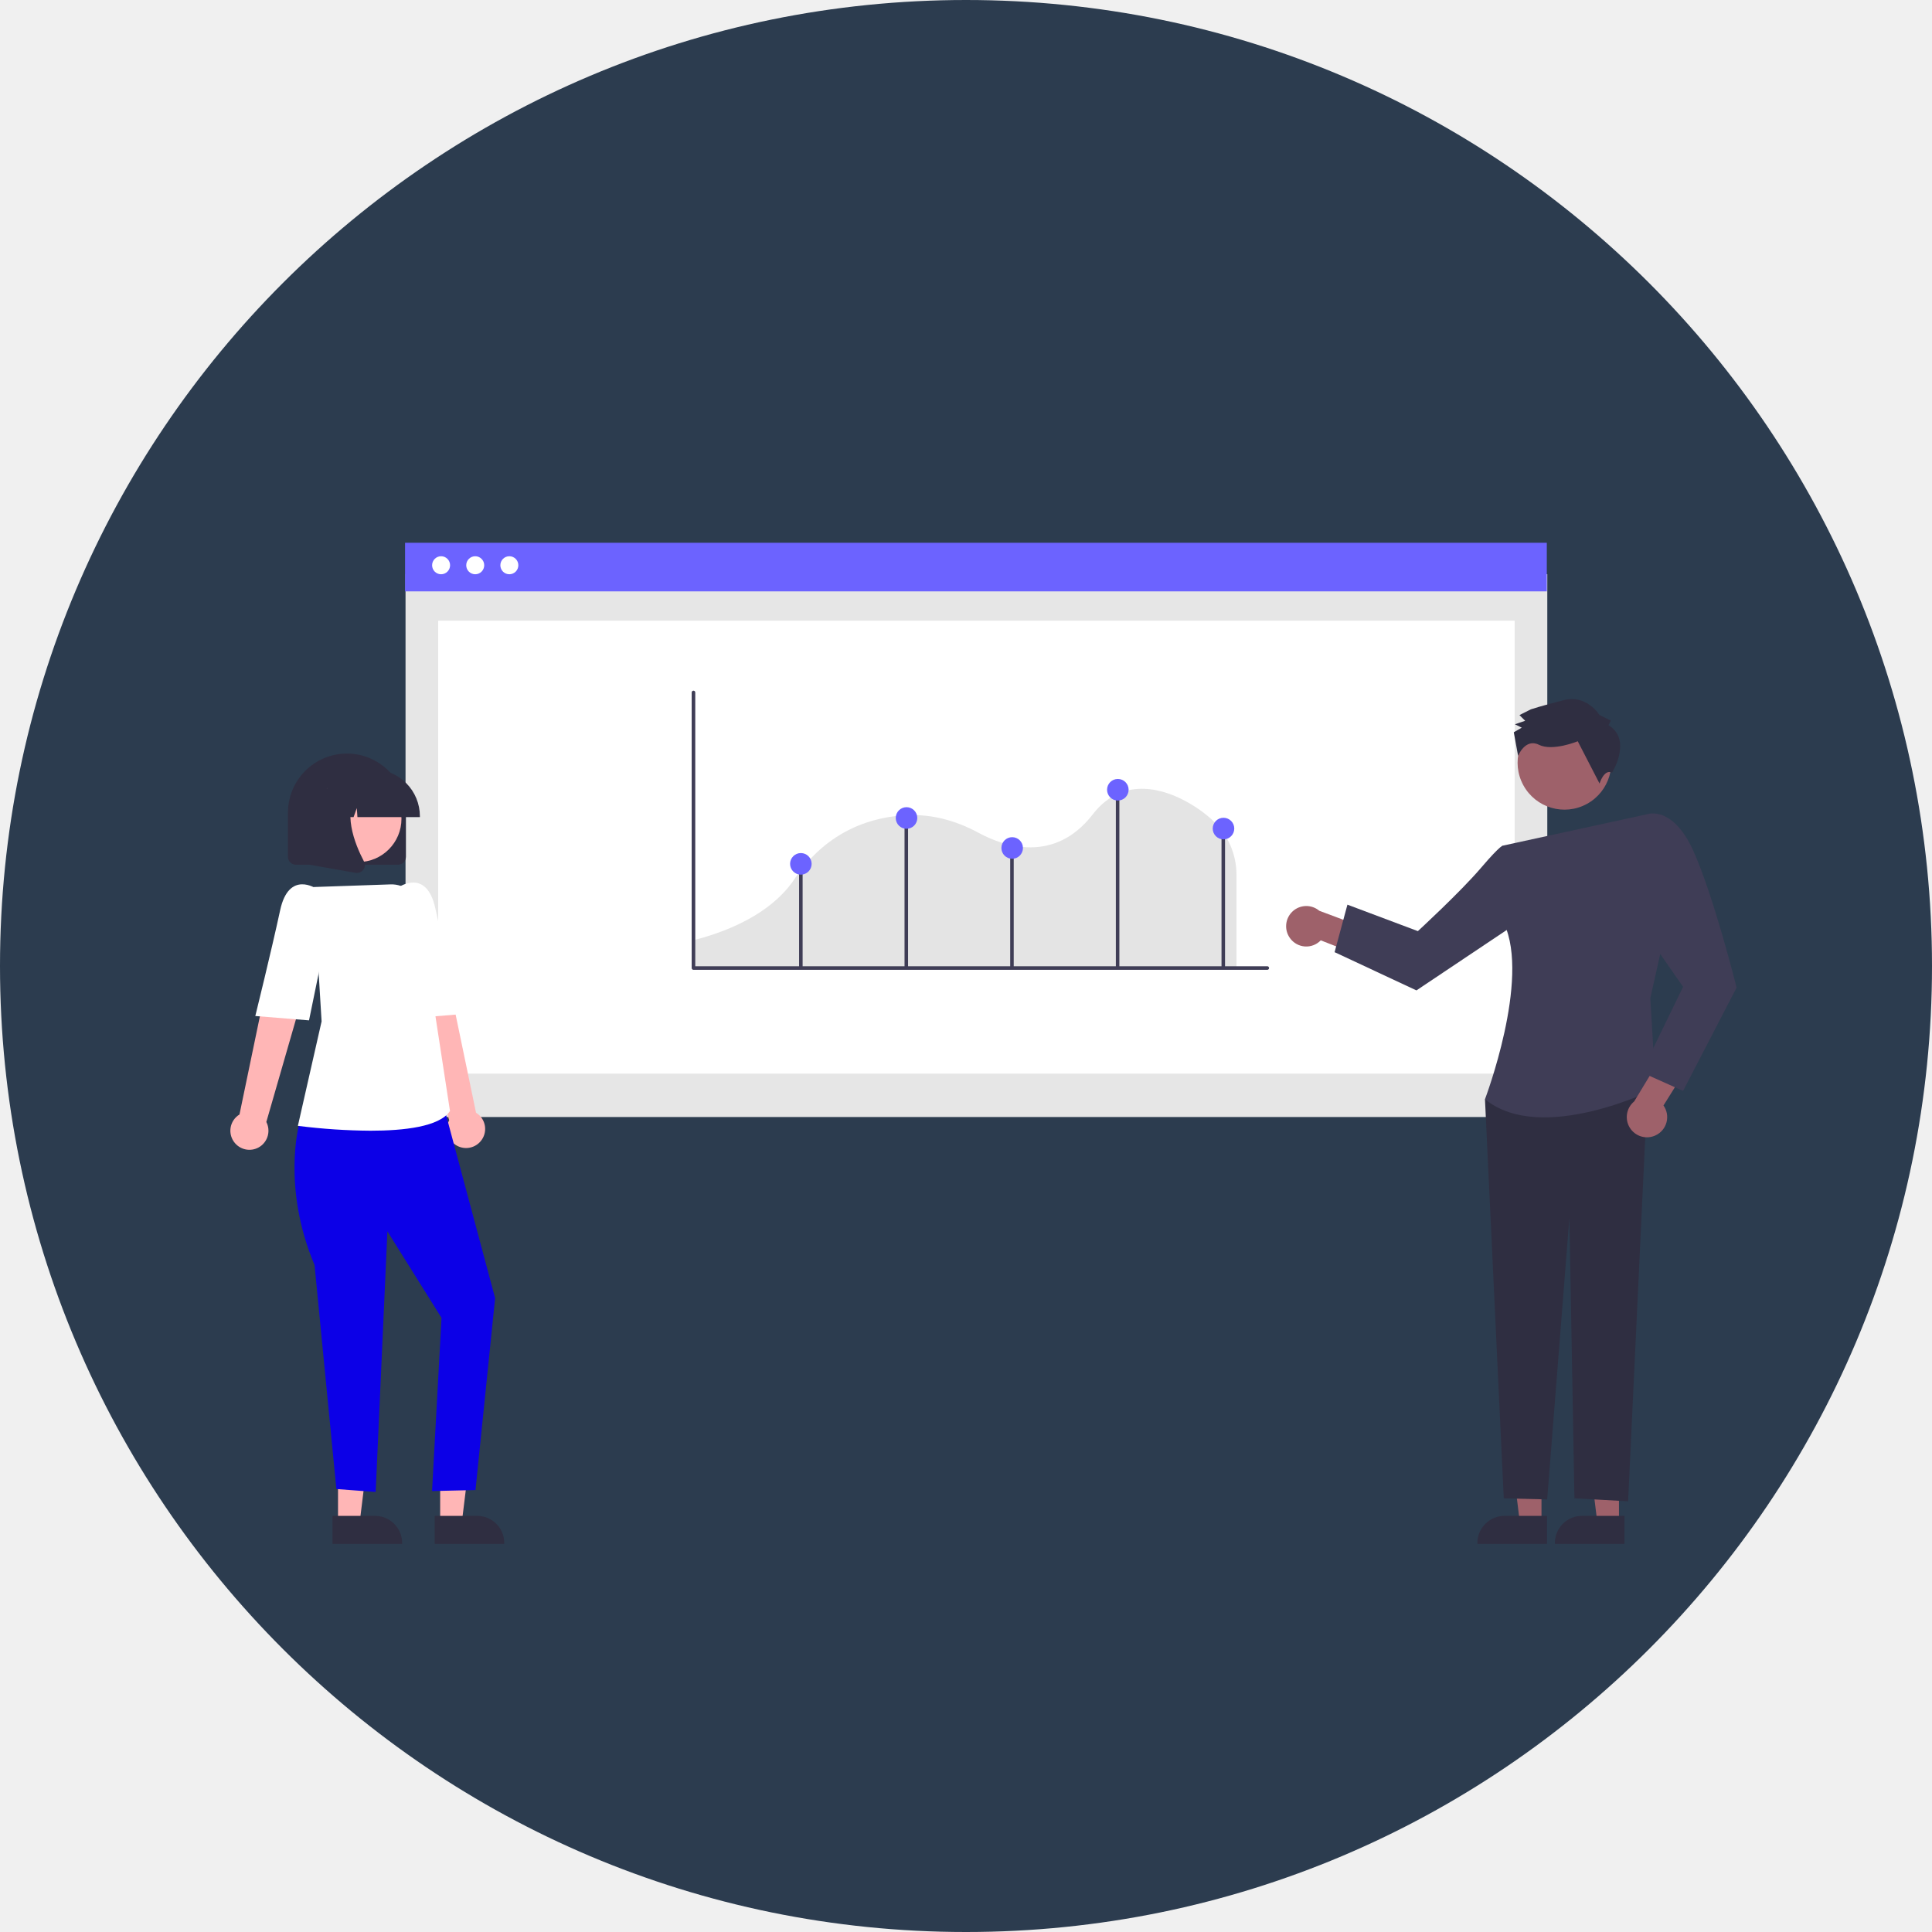
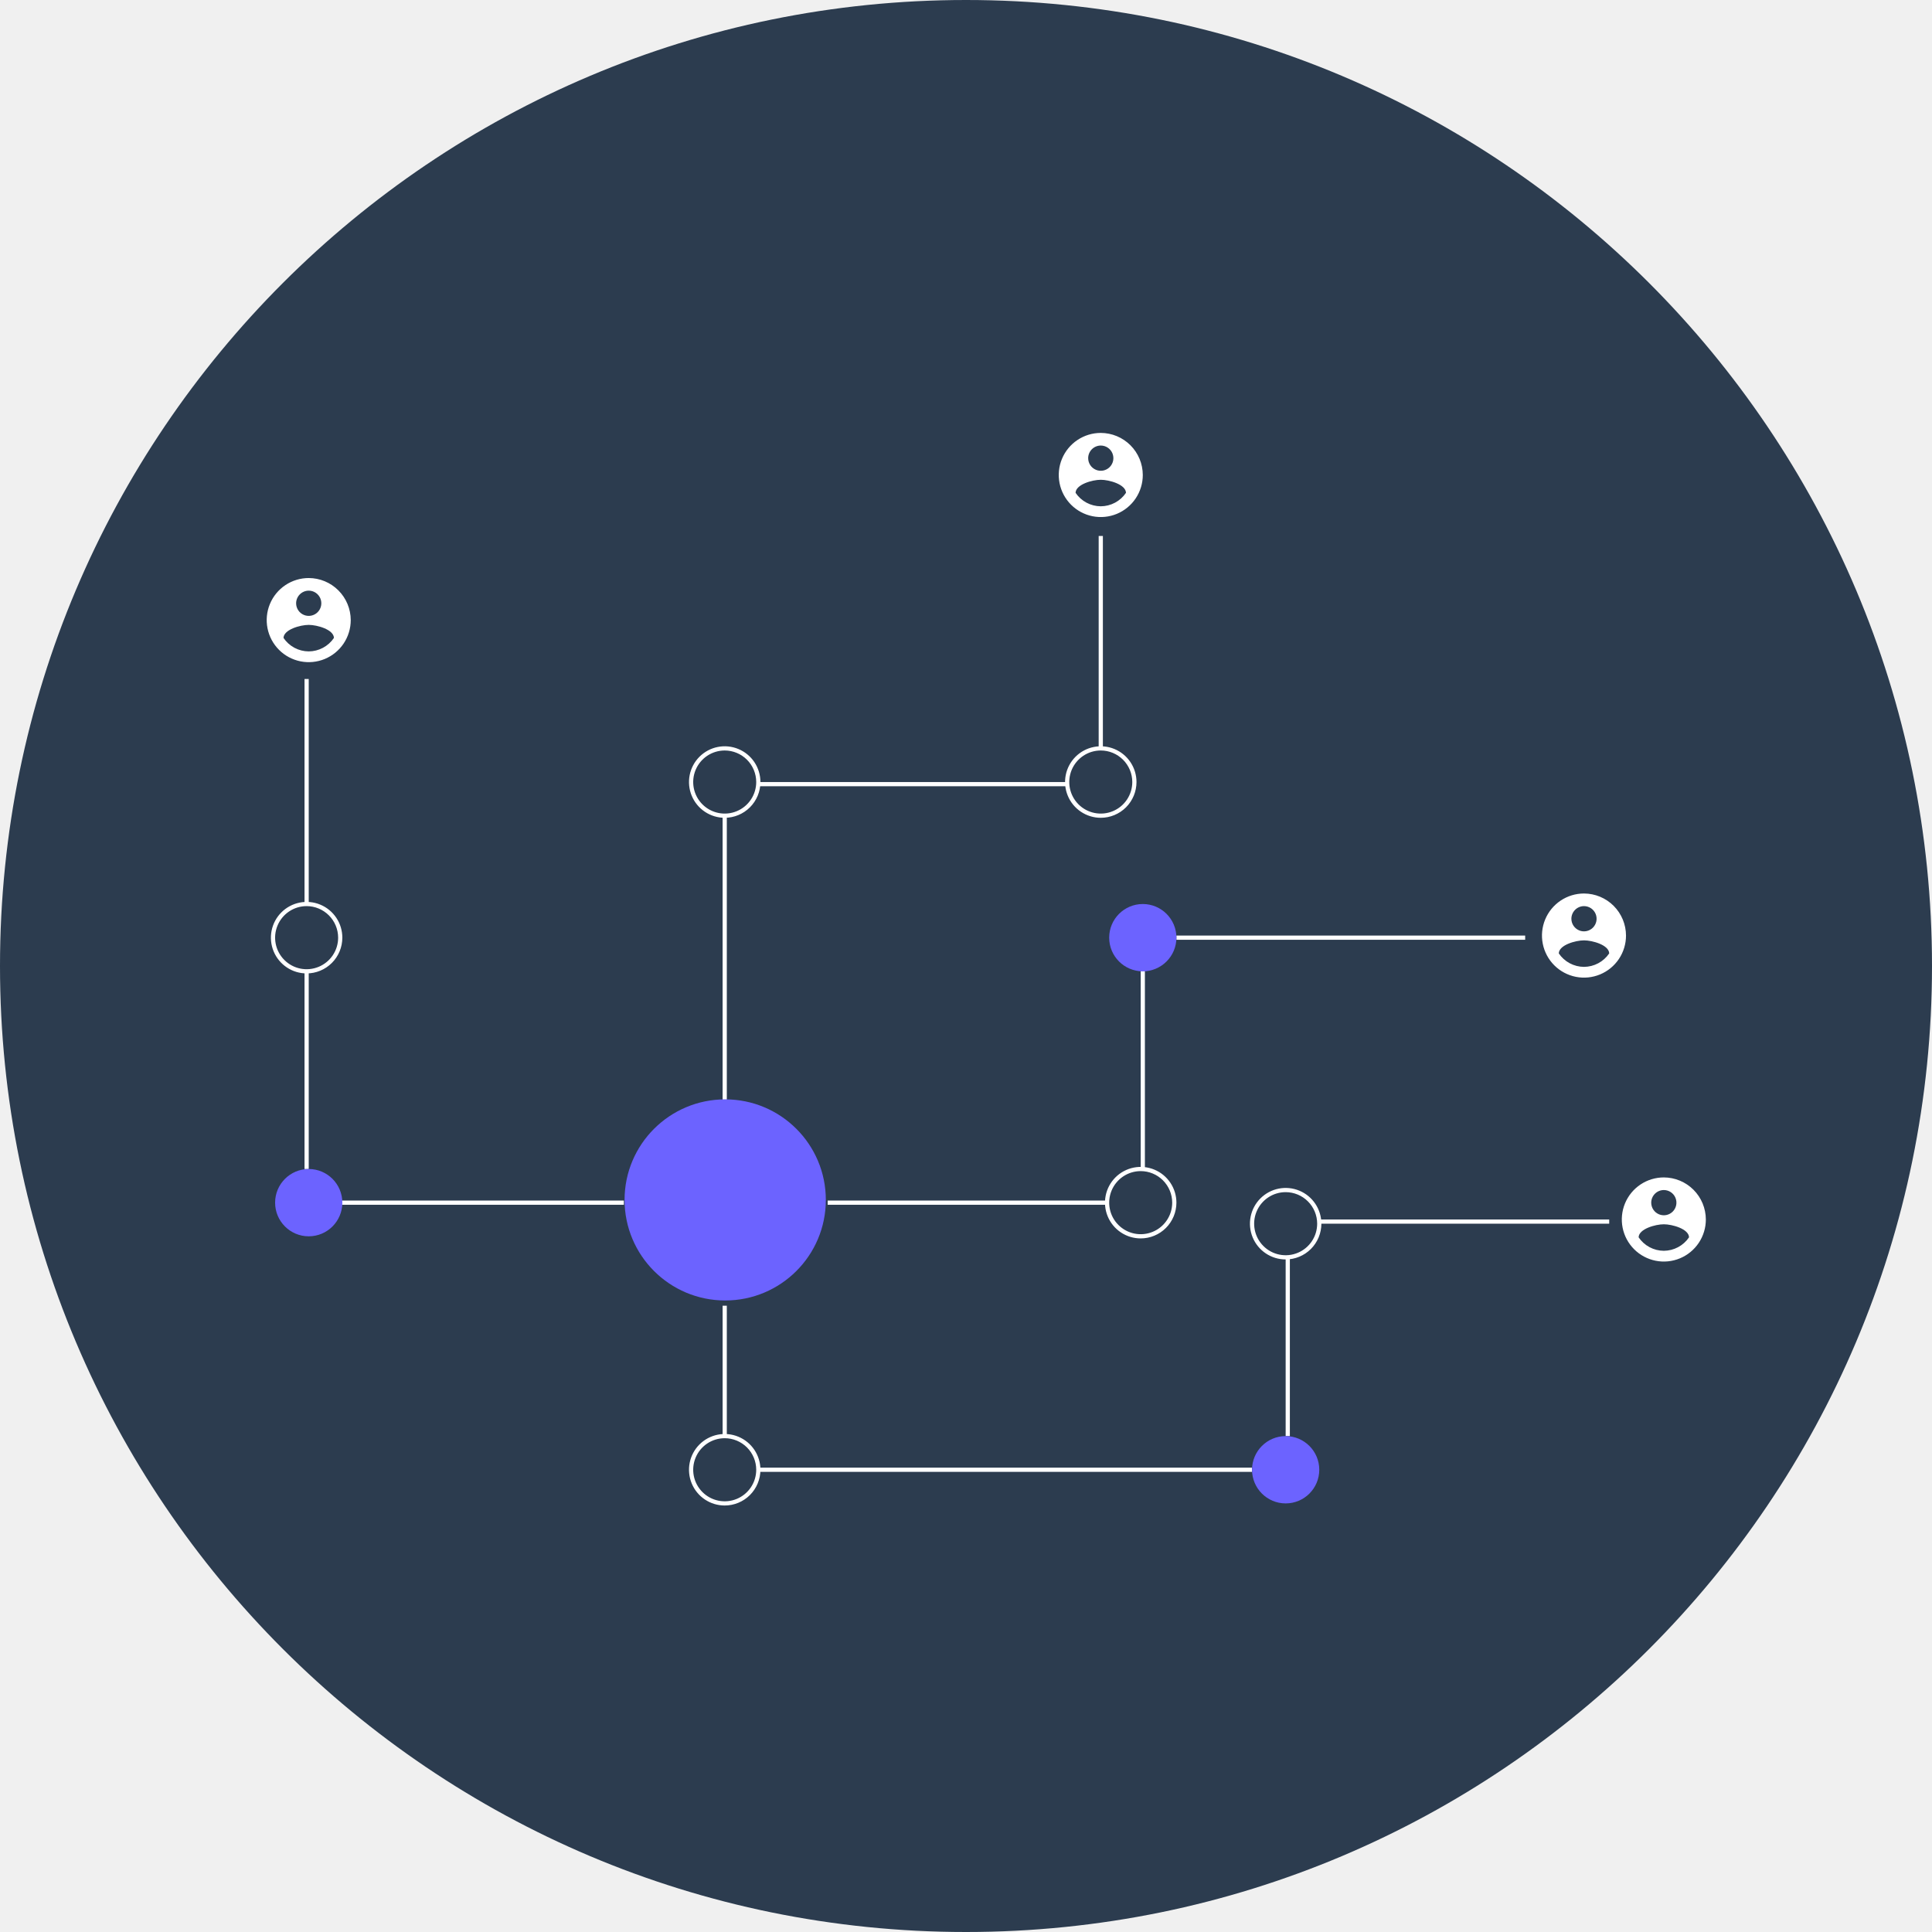
<svg xmlns="http://www.w3.org/2000/svg" width="200" height="200" viewBox="0 0 299 299" fill="none">
  <circle cx="149.5" cy="149.5" r="149.5" fill="#2C3C4F" />
-   <path d="M239.462 88.855H62.762V172.872H239.462V88.855Z" fill="#E6E6E6" />
-   <path d="M234.41 96.059H67.815V166.158H234.41V96.059Z" fill="white" />
-   <path d="M239.387 84H62.687V91.522H239.387V84Z" fill="#6C63FF" />
-   <path d="M68.265 88.873C69.033 88.873 69.656 88.249 69.656 87.479C69.656 86.709 69.033 86.085 68.265 86.085C67.496 86.085 66.874 86.709 66.874 87.479C66.874 88.249 67.496 88.873 68.265 88.873Z" fill="white" />
-   <path d="M73.546 88.873C74.315 88.873 74.938 88.249 74.938 87.479C74.938 86.709 74.315 86.085 73.546 86.085C72.778 86.085 72.155 86.709 72.155 87.479C72.155 88.249 72.778 88.873 73.546 88.873Z" fill="white" />
-   <path d="M78.827 88.873C79.596 88.873 80.219 88.249 80.219 87.479C80.219 86.709 79.596 86.085 78.827 86.085C78.059 86.085 77.436 86.709 77.436 87.479C77.436 88.249 78.059 88.873 78.827 88.873Z" fill="white" />
-   <path d="M107.162 149.756H191.361V135.295C191.348 133.771 191.031 132.264 190.429 130.863C189.828 129.463 188.953 128.197 187.856 127.14L187.833 127.117C186.329 125.605 181.303 121.768 176.103 122.093C173.356 122.265 171.005 123.591 169.114 126.036C163.227 133.649 155.495 131.079 151.409 128.87C147.809 126.922 144.132 126.008 140.48 126.154C135.366 126.354 128.167 128.242 122.917 136.099C120.911 139.097 116.551 143.167 107.162 145.559V149.756Z" fill="#E4E4E4" />
-   <path d="M196.124 150.093H107.323C107.25 150.093 107.179 150.064 107.127 150.011C107.075 149.959 107.045 149.888 107.045 149.815V107.166C107.045 107.092 107.075 107.021 107.127 106.969C107.179 106.917 107.25 106.887 107.323 106.887C107.397 106.887 107.468 106.917 107.52 106.969C107.572 107.021 107.601 107.092 107.601 107.166V149.536H196.124C196.198 149.536 196.269 149.565 196.321 149.618C196.373 149.67 196.402 149.741 196.402 149.815C196.402 149.888 196.373 149.959 196.321 150.011C196.269 150.064 196.198 150.093 196.124 150.093Z" fill="#3F3D56" />
-   <path d="M124.215 133.692H123.67V149.701H124.215V133.692Z" fill="#3F3D56" />
-   <path d="M140.533 126.215H139.988V149.701H140.533V126.215Z" fill="#3F3D56" />
-   <path d="M156.885 131.131H156.34V149.701H156.885V131.131Z" fill="#3F3D56" />
-   <path d="M173.237 122.119H172.692V149.701H173.237V122.119Z" fill="#3F3D56" />
-   <path d="M189.589 128.4H189.044V149.701H189.589V128.4Z" fill="#3F3D56" />
-   <path d="M140.294 128.263C141.215 128.263 141.962 127.515 141.962 126.592C141.962 125.669 141.215 124.921 140.294 124.921C139.374 124.921 138.627 125.669 138.627 126.592C138.627 127.515 139.374 128.263 140.294 128.263Z" fill="#6C63FF" />
-   <path d="M172.998 123.893C173.919 123.893 174.666 123.145 174.666 122.223C174.666 121.3 173.919 120.552 172.998 120.552C172.077 120.552 171.331 121.3 171.331 122.223C171.331 123.145 172.077 123.893 172.998 123.893Z" fill="#6C63FF" />
-   <path d="M156.646 132.905C157.567 132.905 158.314 132.157 158.314 131.234C158.314 130.312 157.567 129.563 156.646 129.563C155.725 129.563 154.979 130.312 154.979 131.234C154.979 132.157 155.725 132.905 156.646 132.905Z" fill="#6C63FF" />
-   <path d="M123.942 135.363C124.863 135.363 125.61 134.615 125.61 133.692C125.61 132.769 124.863 132.021 123.942 132.021C123.021 132.021 122.275 132.769 122.275 133.692C122.275 134.615 123.021 135.363 123.942 135.363Z" fill="#6C63FF" />
-   <path d="M189.35 129.901C190.271 129.901 191.018 129.153 191.018 128.23C191.018 127.308 190.271 126.56 189.35 126.56C188.429 126.56 187.683 127.308 187.683 128.23C187.683 129.153 188.429 129.901 189.35 129.901Z" fill="#6C63FF" />
-   <path d="M52.313 235.691H55.654L57.244 222.777L52.313 222.778L52.313 235.691Z" fill="#FFB6B6" />
-   <path d="M51.461 234.598L58.041 234.598H58.041C59.153 234.598 60.22 235.04 61.006 235.828C61.792 236.616 62.234 237.685 62.234 238.799V238.936L51.461 238.936L51.461 234.598Z" fill="#2F2E41" />
-   <path d="M68.12 235.691H71.461L73.051 222.777L68.12 222.778L68.12 235.691Z" fill="#FFB6B6" />
-   <path d="M67.268 234.598L73.848 234.598H73.848C74.96 234.598 76.026 235.04 76.813 235.828C77.599 236.616 78.041 237.685 78.041 238.799V238.936L67.268 238.936L67.268 234.598Z" fill="#2F2E41" />
-   <path d="M74.356 176.654C74.638 176.332 74.847 175.951 74.966 175.539C75.086 175.128 75.114 174.695 75.049 174.271C74.984 173.847 74.827 173.442 74.588 173.086C74.35 172.73 74.037 172.43 73.671 172.208L68.234 146.049L62.31 148.388L69.517 173.366C69.186 174.007 69.101 174.748 69.278 175.448C69.455 176.147 69.883 176.758 70.479 177.163C71.075 177.568 71.799 177.741 72.514 177.647C73.228 177.553 73.884 177.2 74.356 176.654V176.654Z" fill="#FFB6B6" />
-   <path d="M48.73 171.617L46.267 174.122C46.267 174.122 43.627 183.817 48.679 195.774L52.059 230.443L58.139 230.901L59.954 190.568L68.329 203.956L66.866 230.758L73.587 230.603L76.625 200.905L68.329 169.914L48.73 171.617Z" fill="#0C00E7" />
-   <path d="M57.341 174.991C53.632 174.965 49.929 174.72 46.249 174.257L46.101 174.237L49.771 158.074L48.507 137.279L60.441 136.869C61.521 136.83 62.578 137.192 63.408 137.886C64.238 138.579 64.784 139.556 64.939 140.628L67.382 157.219L69.641 171.939L69.611 171.983C67.987 174.369 62.559 174.991 57.341 174.991Z" fill="white" />
-   <path d="M59.355 140.309L61.78 137.263C61.78 137.263 66.031 134.35 67.376 140.592C68.721 146.833 71.221 156.966 71.221 156.966L62.909 157.641L59.355 140.309Z" fill="white" />
-   <path d="M36.378 176.927C36.096 176.605 35.888 176.225 35.768 175.813C35.648 175.401 35.62 174.968 35.685 174.544C35.75 174.12 35.907 173.716 36.145 173.36C36.384 173.003 36.697 172.703 37.063 172.481L42.5 146.323L48.424 148.661L41.217 173.639C41.548 174.28 41.633 175.021 41.456 175.721C41.279 176.421 40.851 177.031 40.255 177.437C39.659 177.842 38.935 178.014 38.22 177.92C37.506 177.826 36.85 177.473 36.378 176.927V176.927Z" fill="#FFB6B6" />
-   <path d="M51.379 140.582L48.954 137.536C48.954 137.536 44.703 134.623 43.358 140.865C42.013 147.106 39.513 157.239 39.513 157.239L47.825 157.913L51.379 140.582Z" fill="white" />
-   <path d="M61.597 133.827H45.79C45.465 133.827 45.153 133.698 44.923 133.467C44.693 133.237 44.564 132.924 44.564 132.599V125.771C44.564 123.345 45.526 121.018 47.238 119.303C48.95 117.587 51.272 116.623 53.694 116.623C56.115 116.623 58.437 117.587 60.149 119.303C61.861 121.018 62.823 123.345 62.823 125.771V132.599C62.823 132.924 62.694 133.237 62.464 133.467C62.234 133.698 61.922 133.827 61.597 133.827V133.827Z" fill="#2F2E41" />
-   <path d="M55.439 133.417C59.136 133.417 62.133 130.414 62.133 126.709C62.133 123.005 59.136 120.002 55.439 120.002C51.742 120.002 48.745 123.005 48.745 126.709C48.745 130.414 51.742 133.417 55.439 133.417Z" fill="#FFB6B6" />
-   <path d="M64.983 126.454H55.318L55.219 125.064L54.723 126.454H53.235L53.038 123.698L52.056 126.454H49.176V126.318C49.179 124.399 49.94 122.56 51.294 121.203C52.648 119.846 54.484 119.083 56.399 119.081H57.761C59.676 119.083 61.512 119.846 62.866 121.203C64.22 122.56 64.981 124.399 64.983 126.318V126.454Z" fill="#2F2E41" />
-   <path d="M55.239 135.102C55.166 135.102 55.093 135.096 55.022 135.083L47.944 133.832V122.111H55.735L55.542 122.336C52.858 125.472 54.88 130.558 56.324 133.31C56.431 133.512 56.478 133.739 56.461 133.967C56.444 134.194 56.364 134.412 56.228 134.595C56.115 134.752 55.966 134.88 55.794 134.968C55.622 135.056 55.432 135.102 55.239 135.102Z" fill="#2F2E41" />
-   <path d="M250.556 235.691H247.215L245.625 222.777L250.557 222.778L250.556 235.691Z" fill="#9E616A" />
-   <path d="M251.408 238.936L240.635 238.936V238.799C240.635 237.685 241.077 236.616 241.863 235.828C242.649 235.04 243.716 234.598 244.828 234.598H244.828L251.408 234.598L251.408 238.936Z" fill="#2F2E41" />
-   <path d="M238.564 235.691H235.223L233.634 222.777L238.565 222.778L238.564 235.691Z" fill="#9E616A" />
-   <path d="M239.417 238.936L228.643 238.936V238.799C228.643 237.685 229.085 236.616 229.872 235.828C230.658 235.04 231.725 234.598 232.837 234.598H232.837L239.417 234.598L239.417 238.936Z" fill="#2F2E41" />
-   <path d="M199.651 145.202C199.918 145.57 200.262 145.875 200.659 146.095C201.057 146.316 201.497 146.446 201.95 146.477C202.403 146.508 202.858 146.439 203.281 146.275C203.705 146.112 204.087 145.857 204.402 145.529L211.013 148.116L213.562 144.473L204.175 140.951C203.59 140.458 202.844 140.197 202.08 140.218C201.316 140.239 200.586 140.539 200.028 141.063C199.471 141.587 199.124 142.298 199.055 143.061C198.985 143.824 199.197 144.586 199.651 145.202V145.202Z" fill="#9E616A" />
-   <path d="M238.522 167.271L229.818 170.116L232.726 231.887L239.443 232.054L242.881 188.492L243.662 231.882L251.969 232.341L255.031 167.271H238.522Z" fill="#2F2E41" />
-   <path d="M232.649 130.858L254.99 125.994L257.474 145.269L255.405 154.48L256.234 168.476C256.234 168.476 238.569 177.286 229.818 170.116C229.818 170.116 236.851 151.603 232.774 142.937L232.649 130.858Z" fill="#3F3D56" />
-   <path d="M236.518 133.585L232.649 130.858C232.649 130.858 232.421 130.541 229.196 134.318C225.972 138.095 219.431 144.103 219.431 144.103L208.53 140.007L206.544 147.359L219.213 153.275L237.15 141.272L236.518 133.585Z" fill="#3F3D56" />
-   <path d="M256.238 175.702C256.649 175.508 257.012 175.226 257.302 174.875C257.592 174.525 257.802 174.116 257.916 173.676C258.031 173.235 258.048 172.775 257.967 172.328C257.885 171.88 257.706 171.456 257.443 171.085L261.211 165.058L258.115 161.871L252.913 170.456C252.32 170.941 251.926 171.626 251.804 172.382C251.681 173.138 251.84 173.913 252.25 174.559C252.66 175.206 253.293 175.679 254.028 175.89C254.763 176.101 255.549 176.034 256.238 175.702V175.702Z" fill="#9E616A" />
-   <path d="M251.505 129.791L254.99 125.994C254.99 125.994 258.872 124.639 262.045 131.64C265.217 138.641 268.76 152.841 268.76 152.841L260.476 168.83L254.043 165.949L260.476 152.728L253.668 142.937L251.505 129.791Z" fill="#3F3D56" />
-   <path d="M245.597 124.413C249.111 122.488 250.402 118.073 248.481 114.551C246.56 111.03 242.154 109.736 238.64 111.661C235.125 113.585 233.834 118.001 235.755 121.522C237.676 125.044 242.082 126.338 245.597 124.413Z" fill="#9E616A" />
-   <path d="M248.939 112.227L249.29 111.518L247.521 110.637C247.521 110.637 245.57 107.456 242.039 108.35C238.507 109.244 236.919 109.779 236.919 109.779L235.154 110.669L236.04 111.552L234.451 112.087L235.512 112.615L234.277 113.327L234.942 116.973C234.942 116.973 236.046 114.207 238.169 115.264C240.292 116.321 244.175 114.718 244.175 114.718L247.548 121.26C247.548 121.26 248.244 118.966 249.485 119.578C249.485 119.578 252.655 114.519 248.939 112.227Z" fill="#2F2E41" />
+   <path d="M47.779 105.082H47.129V139.908H47.779V105.082Z" fill="white" />
+   <path d="M47.779 150.275H47.129V180.919H47.779V150.275Z" fill="white" />
+   <path d="M96.551 185.801H46.153V186.452H96.551V185.801Z" fill="white" />
+   <path d="M170.684 82.948H170.033V115.822H170.684V82.948Z" fill="white" />
+   <path d="M165.156 121.03H117.349V121.681H165.156V121.03Z" fill="white" />
+   <path d="M112.483 126.237H111.832V170.177H112.483V126.237Z" fill="white" />
+   <path d="M47.454 150.648C46.361 150.648 45.292 150.324 44.383 149.716C43.474 149.108 42.765 148.244 42.347 147.233C41.929 146.222 41.819 145.109 42.032 144.036C42.246 142.962 42.772 141.976 43.545 141.203C44.318 140.429 45.303 139.902 46.375 139.688C47.448 139.475 48.559 139.584 49.569 140.003C50.579 140.422 51.442 141.131 52.05 142.041C52.657 142.951 52.981 144.021 52.981 145.115C52.98 146.582 52.397 147.989 51.36 149.026C50.324 150.063 48.919 150.647 47.454 150.648V150.648ZM47.454 140.233C46.489 140.233 45.546 140.519 44.744 141.056C43.942 141.592 43.317 142.355 42.948 143.247C42.579 144.139 42.482 145.121 42.67 146.068C42.858 147.015 43.323 147.885 44.005 148.567C44.687 149.25 45.556 149.715 46.502 149.904C47.448 150.092 48.429 149.995 49.32 149.626C50.211 149.256 50.973 148.631 51.509 147.828C52.045 147.025 52.331 146.081 52.331 145.115C52.33 143.821 51.815 142.58 50.901 141.665C49.986 140.749 48.747 140.234 47.454 140.233V140.233Z" fill="white" />
+   <path d="M47.779 191.334C50.652 191.334 52.981 189.002 52.981 186.126C52.981 183.25 50.652 180.918 47.779 180.918C44.906 180.918 42.576 183.25 42.576 186.126C42.576 189.002 44.906 191.334 47.779 191.334Z" fill="#6C63FF" />
+   <path d="M112.233 201.265C120.834 201.265 127.807 194.297 127.807 185.702C127.807 177.107 120.834 170.14 112.233 170.14C103.632 170.14 96.659 177.107 96.659 185.702C96.659 194.297 103.632 201.265 112.233 201.265Z" fill="#6C63FF" />
+   <path d="M236.038 144.79H182.064V145.441H236.038V144.79Z" fill="white" />
+   <path d="M177.186 150.275H176.536V180.919H177.186V150.275Z" fill="white" />
+   <path d="M171.334 185.801H128.09V186.452H171.334V185.801Z" fill="white" />
+   <path d="M249.043 188.73H204.173V189.381H249.043V188.73Z" fill="white" />
+   <path d="M199.621 194.588H198.971V222.254H199.621V194.588Z" fill="white" />
+   <path d="M193.769 227.137H117.36V227.788H193.769V227.137Z" fill="white" />
+   <path d="M112.483 202.075H111.833V222.255H112.483V202.075Z" fill="white" />
+   <path d="M176.861 150.323C179.734 150.323 182.063 147.992 182.063 145.115C182.063 142.239 179.734 139.908 176.861 139.908C173.988 139.908 171.659 142.239 171.659 145.115C171.659 147.992 173.988 150.323 176.861 150.323Z" fill="#6C63FF" />
+   <path d="M170.358 126.563C169.265 126.563 168.196 126.238 167.287 125.63C166.378 125.022 165.67 124.158 165.252 123.147C164.833 122.136 164.724 121.024 164.937 119.95C165.15 118.877 165.677 117.891 166.45 117.117C167.223 116.343 168.208 115.816 169.28 115.603C170.352 115.389 171.464 115.499 172.474 115.918C173.484 116.337 174.347 117.046 174.954 117.956C175.562 118.866 175.886 119.935 175.886 121.03C175.884 122.497 175.301 123.903 174.265 124.941C173.229 125.978 171.824 126.561 170.358 126.563V126.563ZM170.358 116.148C169.394 116.148 168.451 116.434 167.649 116.97C166.847 117.507 166.222 118.269 165.852 119.161C165.483 120.054 165.387 121.035 165.575 121.982C165.763 122.929 166.228 123.799 166.91 124.482C167.592 125.165 168.461 125.63 169.407 125.818C170.353 126.007 171.334 125.91 172.225 125.54C173.116 125.171 173.878 124.545 174.413 123.742C174.949 122.939 175.235 121.995 175.235 121.03C175.234 119.735 174.72 118.494 173.805 117.579C172.891 116.664 171.651 116.149 170.358 116.148V116.148Z" fill="white" />
+   <path d="M112.158 126.563C111.064 126.563 109.996 126.238 109.087 125.63C108.178 125.022 107.469 124.158 107.051 123.147C106.633 122.136 106.523 121.024 106.736 119.95C106.95 118.877 107.476 117.891 108.249 117.117C109.022 116.343 110.007 115.816 111.079 115.603C112.151 115.389 113.263 115.499 114.273 115.918C115.283 116.337 116.146 117.046 116.754 117.956C117.361 118.866 117.685 119.935 117.685 121.03C117.683 122.497 117.101 123.903 116.064 124.941C115.028 125.978 113.623 126.561 112.158 126.563V126.563ZM112.158 116.148C111.193 116.148 110.25 116.434 109.448 116.97C108.646 117.507 108.021 118.269 107.652 119.161C107.283 120.054 107.186 121.035 107.374 121.982C107.562 122.929 108.027 123.799 108.709 124.482C109.391 125.165 110.26 125.63 111.206 125.818C112.152 126.007 113.133 125.91 114.024 125.54C114.915 125.171 115.677 124.545 116.213 123.742C116.749 122.939 117.035 121.995 117.035 121.03C117.033 119.735 116.519 118.494 115.605 117.579C114.69 116.664 113.451 116.149 112.158 116.148V116.148Z" fill="white" />
+   <path d="M198.971 194.914C197.878 194.914 196.809 194.59 195.9 193.982C194.991 193.374 194.283 192.509 193.864 191.498C193.446 190.487 193.337 189.375 193.55 188.301C193.763 187.228 194.29 186.242 195.063 185.468C195.836 184.694 196.82 184.167 197.893 183.954C198.965 183.74 200.076 183.85 201.086 184.269C202.096 184.688 202.96 185.397 203.567 186.307C204.174 187.217 204.499 188.286 204.499 189.381C204.497 190.848 203.914 192.254 202.878 193.292C201.842 194.329 200.437 194.912 198.971 194.914V194.914ZM198.971 184.499C198.006 184.499 197.063 184.785 196.261 185.321C195.459 185.858 194.834 186.62 194.465 187.513C194.096 188.405 193.999 189.386 194.188 190.333C194.376 191.28 194.84 192.15 195.522 192.833C196.204 193.516 197.074 193.981 198.02 194.169C198.966 194.358 199.946 194.261 200.837 193.891C201.729 193.522 202.49 192.896 203.026 192.093C203.562 191.29 203.848 190.346 203.848 189.381C203.847 188.086 203.332 186.845 202.418 185.93C201.504 185.015 200.264 184.5 198.971 184.499V184.499Z" fill="white" />
+   <path d="M198.971 232.67C201.844 232.67 204.173 230.339 204.173 227.463C204.173 224.586 201.844 222.255 198.971 222.255C196.098 222.255 193.769 224.586 193.769 227.463C193.769 230.339 196.098 232.67 198.971 232.67Z" fill="#6C63FF" />
+   <path d="M112.158 232.995C111.064 232.995 109.996 232.671 109.087 232.063C108.178 231.455 107.469 230.59 107.051 229.579C106.633 228.568 106.523 227.456 106.736 226.382C106.95 225.309 107.476 224.323 108.249 223.549C109.022 222.776 110.007 222.249 111.079 222.035C112.151 221.822 113.263 221.931 114.273 222.35C115.283 222.769 116.146 223.478 116.754 224.388C117.361 225.298 117.685 226.368 117.685 227.462C117.683 228.929 117.101 230.335 116.064 231.373C115.028 232.41 113.623 232.993 112.158 232.995V232.995ZM112.158 222.58C111.193 222.58 110.25 222.866 109.448 223.402C108.646 223.939 108.021 224.701 107.652 225.594C107.283 226.486 107.186 227.467 107.374 228.414C107.562 229.361 108.027 230.231 108.709 230.914C109.391 231.597 110.26 232.062 111.206 232.25C112.152 232.439 113.133 232.342 114.024 231.972C114.915 231.603 115.677 230.977 116.213 230.174C116.749 229.371 117.035 228.428 117.035 227.462C117.033 226.167 116.519 224.927 115.605 224.011C114.69 223.096 113.451 222.581 112.158 222.58V222.58Z" fill="white" />
+   <path d="M176.536 191.659C175.443 191.659 174.374 191.335 173.465 190.727C172.556 190.119 171.848 189.254 171.43 188.243C171.011 187.232 170.902 186.12 171.115 185.046C171.328 183.973 171.855 182.987 172.628 182.213C173.401 181.44 174.386 180.913 175.458 180.699C176.53 180.486 177.642 180.595 178.652 181.014C179.662 181.433 180.525 182.142 181.132 183.052C181.74 183.962 182.064 185.032 182.064 186.126C182.062 187.593 181.479 188.999 180.443 190.037C179.407 191.074 178.002 191.658 176.536 191.659V191.659ZM176.536 181.244C175.572 181.244 174.629 181.53 173.827 182.067C173.025 182.603 172.399 183.366 172.03 184.258C171.661 185.15 171.565 186.131 171.753 187.078C171.941 188.025 172.405 188.895 173.088 189.578C173.77 190.261 174.639 190.726 175.585 190.914C176.531 191.103 177.511 191.006 178.403 190.637C179.294 190.267 180.056 189.641 180.591 188.838C181.127 188.035 181.413 187.092 181.413 186.126C181.412 184.832 180.898 183.591 179.983 182.675C179.069 181.76 177.829 181.245 176.536 181.244V181.244Z" fill="white" />
+   <path d="M47.779 89.458C46.493 89.458 45.235 89.84 44.166 90.555C43.097 91.27 42.263 92.287 41.771 93.477C41.279 94.666 41.15 95.975 41.401 97.238C41.652 98.5 42.271 99.66 43.181 100.571C44.09 101.481 45.249 102.101 46.51 102.352C47.772 102.603 49.079 102.474 50.267 101.982C51.456 101.489 52.471 100.655 53.186 99.584C53.9 98.514 54.282 97.255 54.282 95.968C54.277 94.243 53.59 92.59 52.371 91.37C51.153 90.15 49.502 89.463 47.779 89.458V89.458ZM47.779 91.411C48.165 91.411 48.542 91.525 48.863 91.74C49.183 91.955 49.434 92.26 49.581 92.616C49.729 92.973 49.767 93.366 49.692 93.745C49.617 94.124 49.431 94.472 49.158 94.745C48.885 95.018 48.538 95.204 48.159 95.279C47.781 95.355 47.389 95.316 47.032 95.168C46.676 95.02 46.371 94.77 46.157 94.449C45.942 94.128 45.828 93.75 45.828 93.364C45.83 92.846 46.036 92.351 46.401 91.985C46.767 91.619 47.262 91.413 47.779 91.411V91.411ZM47.779 100.812C47.008 100.809 46.25 100.617 45.57 100.254C44.89 99.891 44.309 99.367 43.877 98.728C43.908 97.426 46.478 96.709 47.779 96.709C49.079 96.709 51.649 97.426 51.681 98.728C51.248 99.366 50.667 99.89 49.987 100.253C49.307 100.616 48.549 100.808 47.779 100.812V100.812Z" fill="white" />
+   <path d="M170.358 67C169.072 67 167.815 67.382 166.746 68.097C165.676 68.812 164.843 69.829 164.35 71.019C163.858 72.208 163.73 73.517 163.98 74.78C164.231 76.042 164.851 77.202 165.76 78.113C166.67 79.023 167.828 79.643 169.09 79.894C170.351 80.145 171.659 80.016 172.847 79.524C174.035 79.031 175.051 78.197 175.765 77.126C176.48 76.056 176.861 74.797 176.861 73.51C176.856 71.785 176.17 70.132 174.951 68.912C173.733 67.692 172.082 67.005 170.358 67V67ZM170.358 68.953C170.744 68.953 171.121 69.067 171.442 69.282C171.763 69.497 172.013 69.802 172.161 70.158C172.308 70.515 172.347 70.908 172.272 71.287C172.196 71.666 172.011 72.014 171.738 72.287C171.465 72.56 171.117 72.746 170.739 72.821C170.361 72.897 169.968 72.858 169.612 72.71C169.255 72.562 168.951 72.312 168.736 71.991C168.522 71.67 168.408 71.292 168.408 70.906C168.409 70.388 168.615 69.893 168.981 69.527C169.346 69.161 169.842 68.955 170.358 68.953V68.953ZM170.358 78.354C169.588 78.351 168.83 78.159 168.15 77.796C167.47 77.433 166.889 76.909 166.457 76.27C166.488 74.968 169.058 74.251 170.358 74.251C171.659 74.251 174.229 74.968 174.26 76.27C173.828 76.908 173.246 77.432 172.567 77.795C171.887 78.158 171.129 78.35 170.358 78.354Z" fill="white" />
+   <path d="M245.141 138.28C243.855 138.28 242.598 138.662 241.529 139.377C240.459 140.093 239.626 141.109 239.133 142.299C238.641 143.488 238.512 144.797 238.763 146.06C239.014 147.323 239.634 148.483 240.543 149.393C241.453 150.303 242.611 150.923 243.873 151.174C245.134 151.426 246.442 151.297 247.63 150.804C248.818 150.311 249.834 149.477 250.548 148.406C251.263 147.336 251.644 146.077 251.644 144.79C251.639 143.065 250.952 141.412 249.734 140.192C248.516 138.973 246.864 138.285 245.141 138.28ZM245.141 140.233C245.527 140.233 245.904 140.348 246.225 140.562C246.546 140.777 246.796 141.082 246.944 141.439C247.091 141.796 247.13 142.188 247.055 142.567C246.979 142.946 246.794 143.294 246.521 143.567C246.248 143.84 245.9 144.026 245.522 144.101C245.143 144.177 244.751 144.138 244.395 143.99C244.038 143.842 243.734 143.592 243.519 143.271C243.305 142.95 243.19 142.572 243.19 142.186C243.192 141.669 243.398 141.173 243.764 140.807C244.129 140.441 244.624 140.235 245.141 140.233ZM245.141 149.635C244.371 149.631 243.612 149.439 242.933 149.076C242.253 148.713 241.672 148.189 241.24 147.55C241.271 146.248 243.841 145.532 245.141 145.532C246.442 145.532 249.012 146.248 249.043 147.55C248.611 148.189 248.029 148.712 247.35 149.075C246.67 149.438 245.912 149.63 245.141 149.635V149.635Z" fill="white" />
+   <path d="M257.497 182.22C256.211 182.22 254.954 182.602 253.884 183.317C252.815 184.033 251.981 185.049 251.489 186.239C250.997 187.428 250.868 188.737 251.119 190C251.37 191.263 251.989 192.422 252.899 193.333C253.808 194.243 254.967 194.863 256.228 195.114C257.49 195.366 258.797 195.237 259.986 194.744C261.174 194.251 262.189 193.417 262.904 192.346C263.619 191.276 264 190.017 264 188.73C263.995 187.005 263.308 185.352 262.09 184.132C260.871 182.913 259.22 182.225 257.497 182.22V182.22ZM257.497 184.173C257.883 184.173 258.26 184.288 258.581 184.502C258.902 184.717 259.152 185.022 259.299 185.379C259.447 185.735 259.486 186.128 259.41 186.507C259.335 186.886 259.149 187.234 258.876 187.507C258.604 187.78 258.256 187.966 257.878 188.041C257.499 188.117 257.107 188.078 256.75 187.93C256.394 187.782 256.089 187.532 255.875 187.211C255.661 186.89 255.546 186.512 255.546 186.126C255.548 185.609 255.754 185.113 256.119 184.747C256.485 184.381 256.98 184.175 257.497 184.173V184.173ZM257.497 193.575C256.726 193.571 255.968 193.379 255.288 193.016C254.608 192.653 254.027 192.129 253.595 191.49C253.627 190.188 256.196 189.472 257.497 189.472C258.798 189.472 261.368 190.188 261.399 191.49C260.966 192.129 260.385 192.652 259.705 193.015C259.025 193.378 258.268 193.57 257.497 193.575V193.575Z" fill="white" />
</svg>
